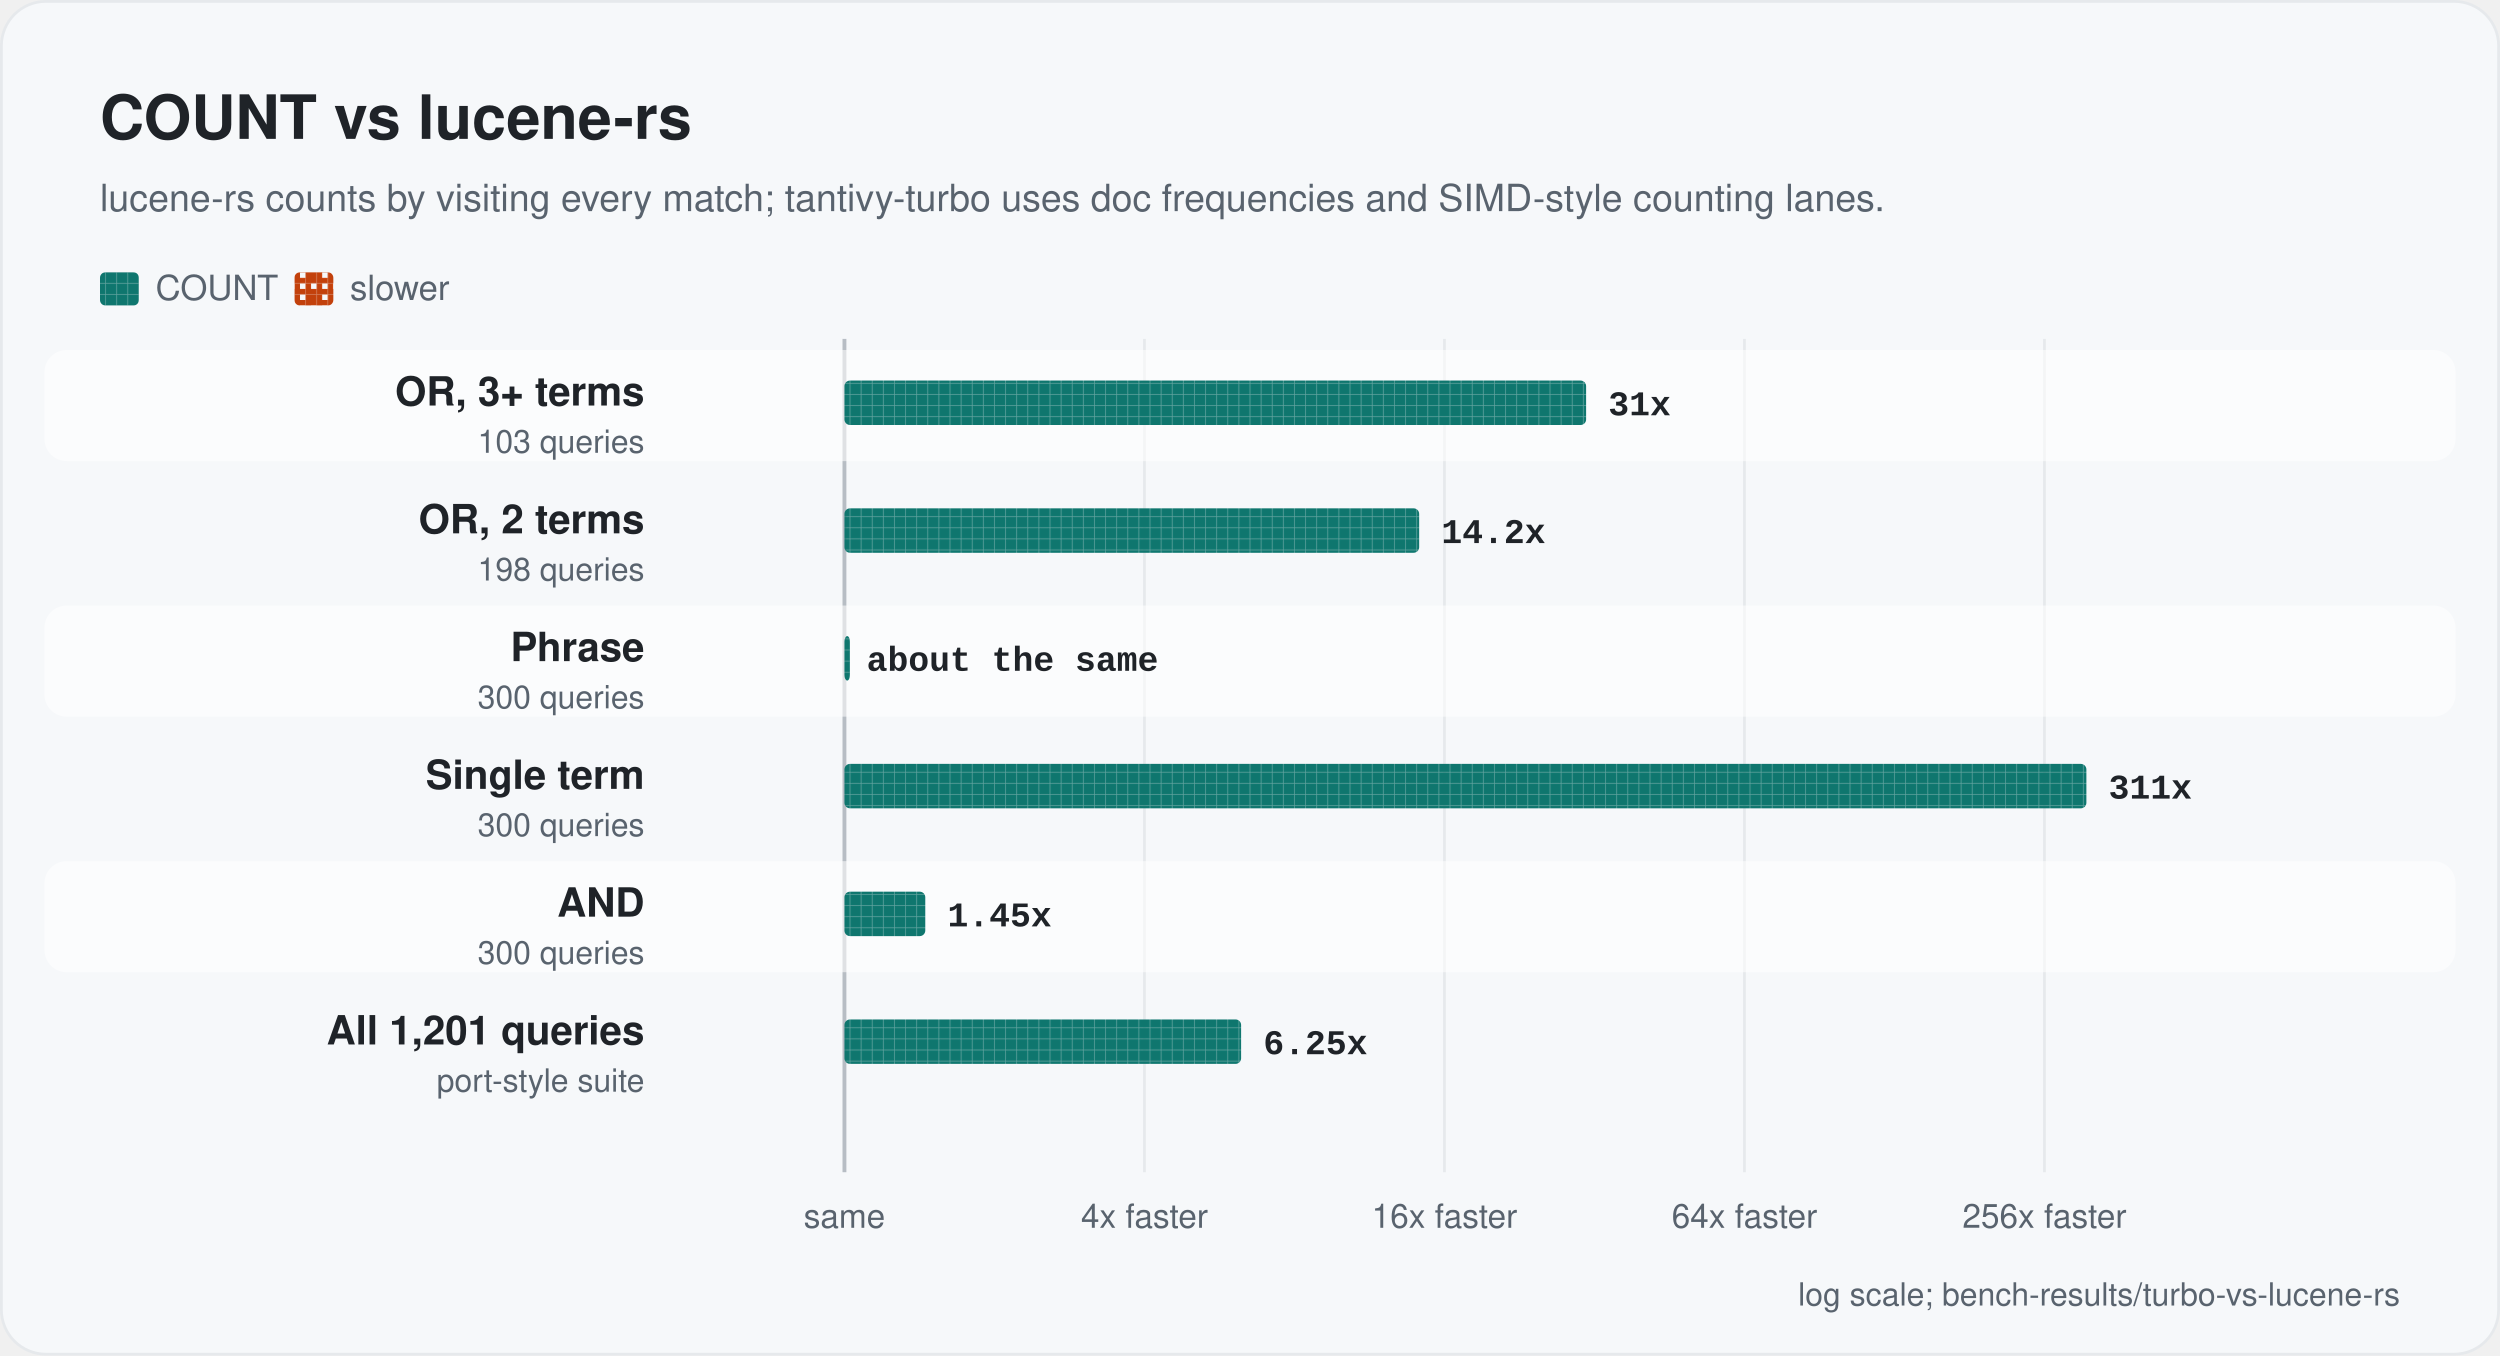
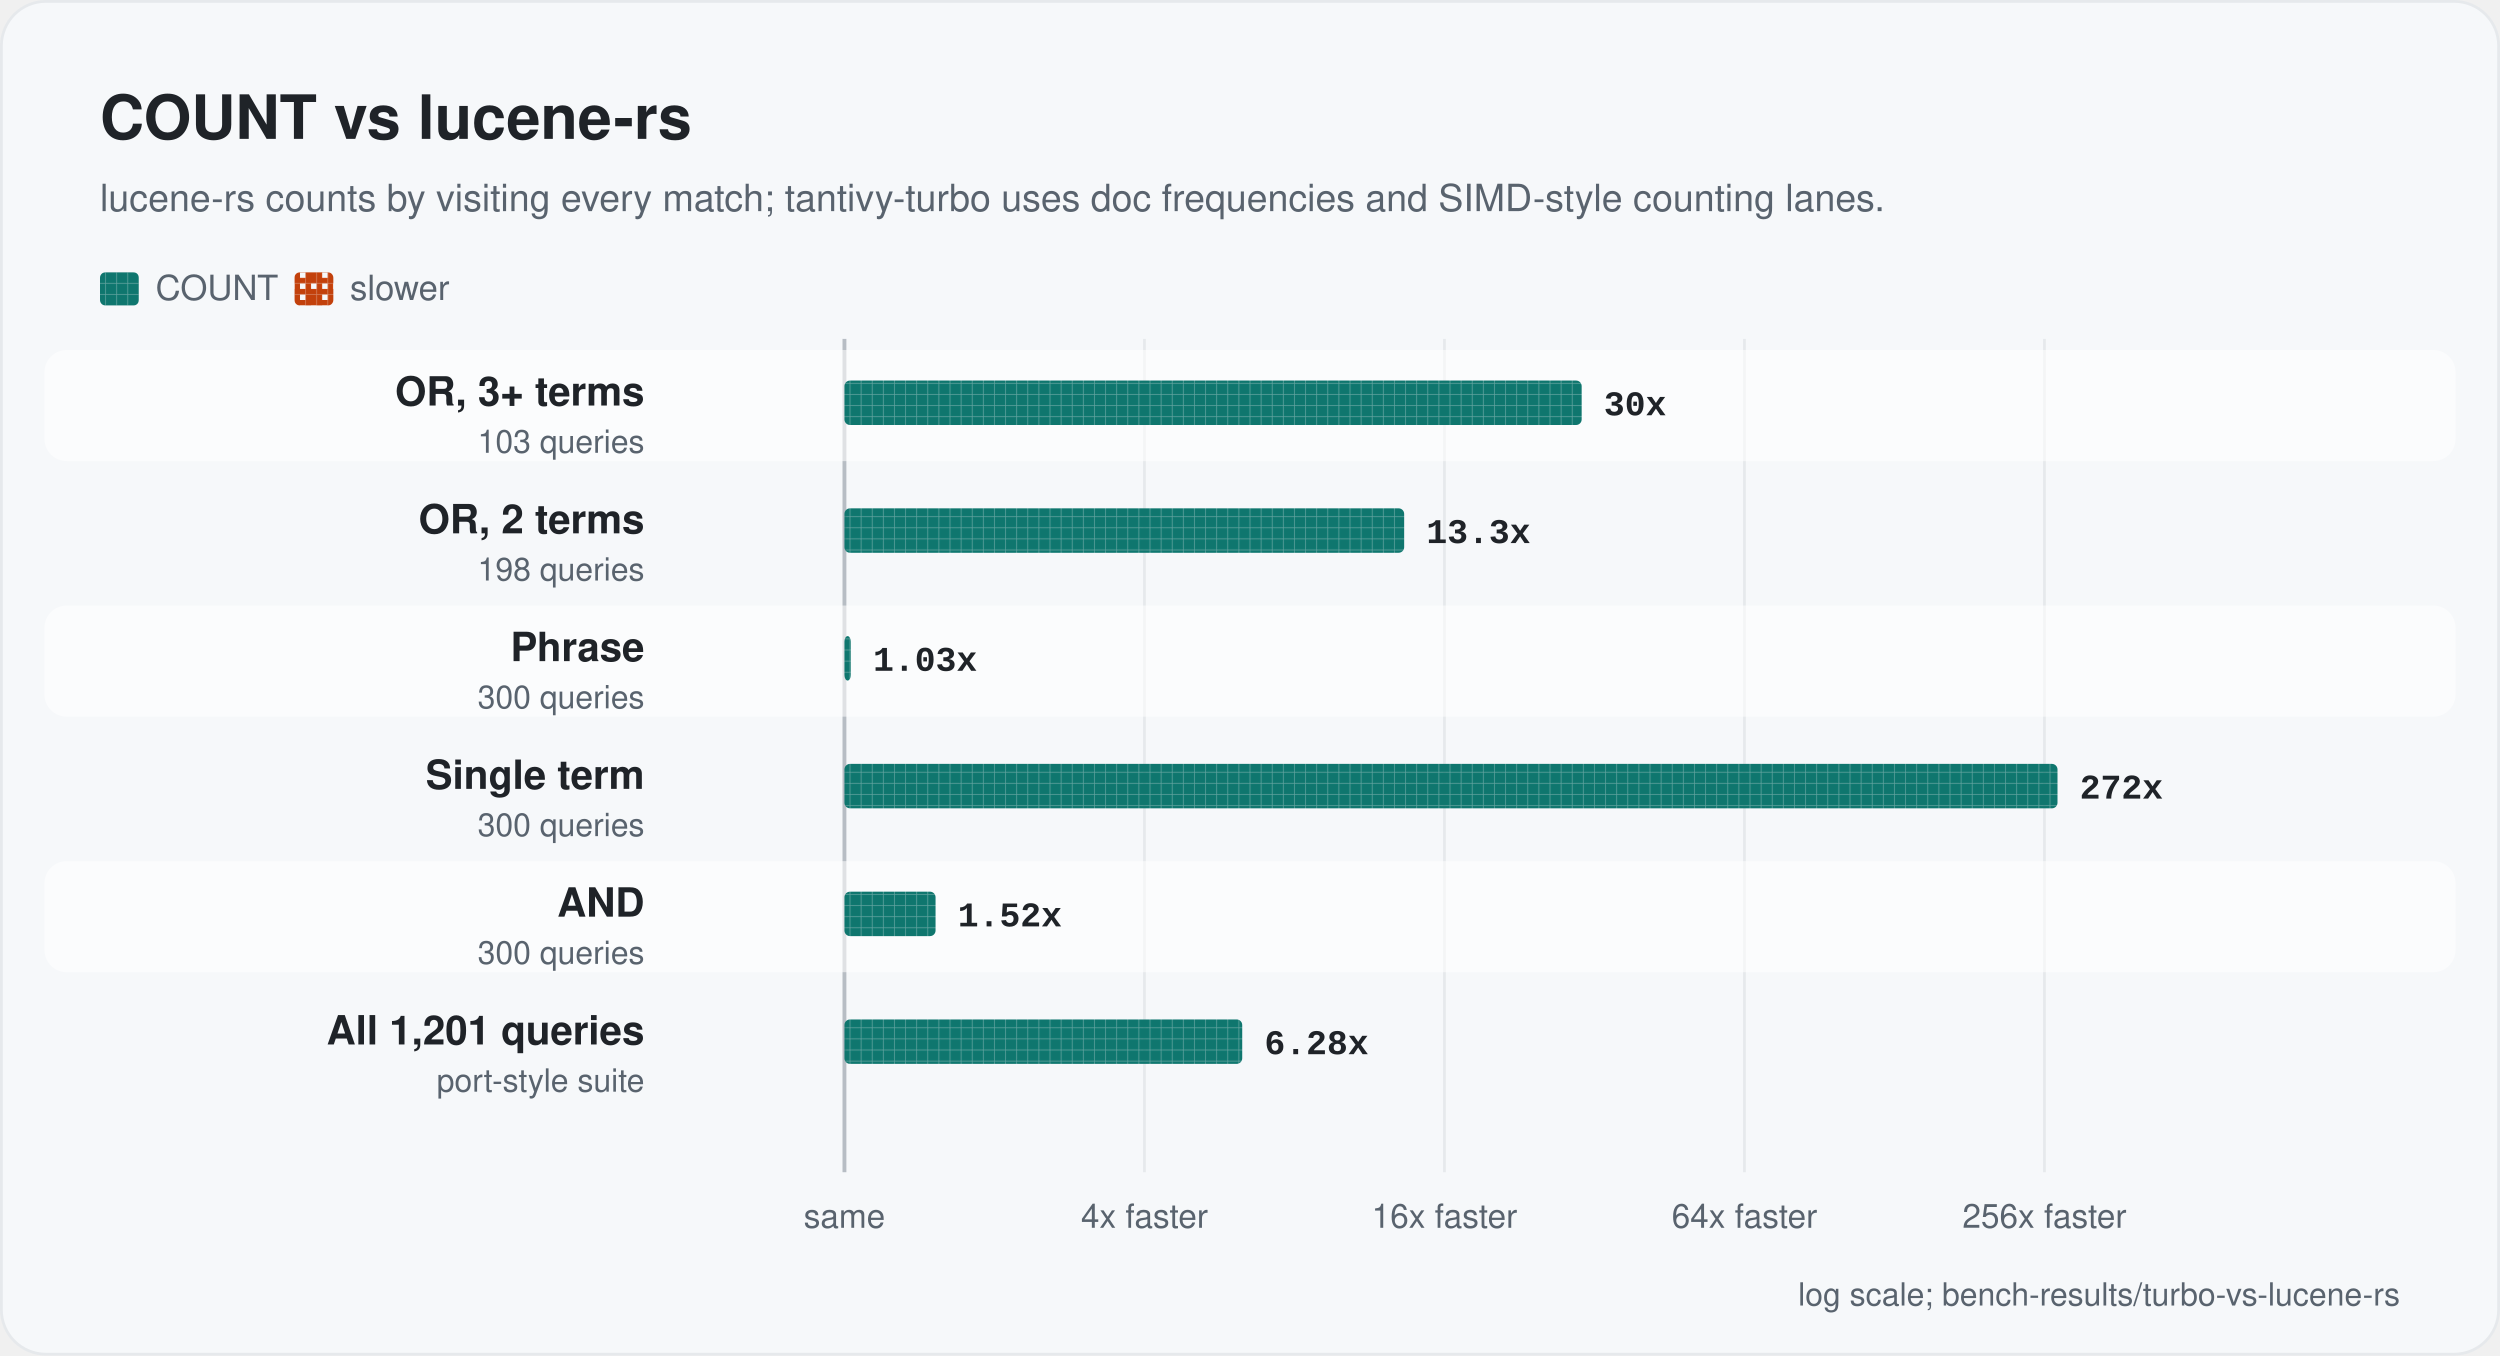
<svg xmlns="http://www.w3.org/2000/svg" width="900" height="488" viewBox="0 0 900 488">
  <defs>
    <pattern id="fast6" width="8" height="8" patternUnits="userSpaceOnUse">
      <rect x="0" y="0" width="2" height="2" fill="#4d7c0f" />
      <rect x="4" y="0" width="2" height="2" fill="#4d7c0f" />
      <rect x="2" y="2" width="2" height="2" fill="#4d7c0f" />
      <rect x="0" y="4" width="2" height="2" fill="#4d7c0f" />
      <rect x="4" y="4" width="2" height="2" fill="#4d7c0f" />
      <rect x="6" y="6" width="2" height="2" fill="#4d7c0f" />
    </pattern>
    <pattern id="fast10" width="8" height="8" patternUnits="userSpaceOnUse">
      <rect x="0" y="0" width="2" height="2" fill="#4d7c0f" />
      <rect x="2" y="0" width="2" height="2" fill="#4d7c0f" />
      <rect x="4" y="0" width="2" height="2" fill="#4d7c0f" />
      <rect x="2" y="2" width="2" height="2" fill="#4d7c0f" />
      <rect x="6" y="2" width="2" height="2" fill="#4d7c0f" />
      <rect x="0" y="4" width="2" height="2" fill="#4d7c0f" />
      <rect x="4" y="4" width="2" height="2" fill="#4d7c0f" />
      <rect x="6" y="4" width="2" height="2" fill="#4d7c0f" />
      <rect x="2" y="6" width="2" height="2" fill="#4d7c0f" />
      <rect x="6" y="6" width="2" height="2" fill="#4d7c0f" />
    </pattern>
    <pattern id="fast13" width="8" height="8" patternUnits="userSpaceOnUse">
      <rect x="0" y="0" width="2" height="2" fill="#4d7c0f" />
      <rect x="2" y="0" width="2" height="2" fill="#4d7c0f" />
      <rect x="4" y="0" width="2" height="2" fill="#4d7c0f" />
      <rect x="6" y="0" width="2" height="2" fill="#4d7c0f" />
      <rect x="0" y="2" width="2" height="2" fill="#4d7c0f" />
      <rect x="2" y="2" width="2" height="2" fill="#4d7c0f" />
      <rect x="6" y="2" width="2" height="2" fill="#4d7c0f" />
      <rect x="0" y="4" width="2" height="2" fill="#4d7c0f" />
      <rect x="2" y="4" width="2" height="2" fill="#4d7c0f" />
      <rect x="4" y="4" width="2" height="2" fill="#4d7c0f" />
      <rect x="6" y="4" width="2" height="2" fill="#4d7c0f" />
      <rect x="2" y="6" width="2" height="2" fill="#4d7c0f" />
      <rect x="6" y="6" width="2" height="2" fill="#4d7c0f" />
    </pattern>
    <pattern id="fast16" width="8" height="8" patternUnits="userSpaceOnUse">
      <rect x="0" y="0" width="2" height="2" fill="#4d7c0f" />
      <rect x="2" y="0" width="2" height="2" fill="#4d7c0f" />
      <rect x="4" y="0" width="2" height="2" fill="#4d7c0f" />
      <rect x="6" y="0" width="2" height="2" fill="#4d7c0f" />
      <rect x="0" y="2" width="2" height="2" fill="#4d7c0f" />
      <rect x="2" y="2" width="2" height="2" fill="#4d7c0f" />
      <rect x="4" y="2" width="2" height="2" fill="#4d7c0f" />
      <rect x="6" y="2" width="2" height="2" fill="#4d7c0f" />
      <rect x="0" y="4" width="2" height="2" fill="#4d7c0f" />
      <rect x="2" y="4" width="2" height="2" fill="#4d7c0f" />
      <rect x="4" y="4" width="2" height="2" fill="#4d7c0f" />
      <rect x="6" y="4" width="2" height="2" fill="#4d7c0f" />
      <rect x="0" y="6" width="2" height="2" fill="#4d7c0f" />
      <rect x="2" y="6" width="2" height="2" fill="#4d7c0f" />
      <rect x="4" y="6" width="2" height="2" fill="#4d7c0f" />
      <rect x="6" y="6" width="2" height="2" fill="#4d7c0f" />
    </pattern>
    <pattern id="fast26" width="8" height="8" patternUnits="userSpaceOnUse">
      <rect x="0" y="0" width="2" height="2" fill="#0f766e" />
      <rect x="4" y="0" width="2" height="2" fill="#0f766e" />
      <rect x="2" y="2" width="2" height="2" fill="#0f766e" />
      <rect x="0" y="4" width="2" height="2" fill="#0f766e" />
      <rect x="4" y="4" width="2" height="2" fill="#0f766e" />
      <rect x="6" y="6" width="2" height="2" fill="#0f766e" />
    </pattern>
    <pattern id="fast210" width="8" height="8" patternUnits="userSpaceOnUse">
      <rect x="0" y="0" width="2" height="2" fill="#0f766e" />
      <rect x="2" y="0" width="2" height="2" fill="#0f766e" />
      <rect x="4" y="0" width="2" height="2" fill="#0f766e" />
      <rect x="2" y="2" width="2" height="2" fill="#0f766e" />
      <rect x="6" y="2" width="2" height="2" fill="#0f766e" />
      <rect x="0" y="4" width="2" height="2" fill="#0f766e" />
      <rect x="4" y="4" width="2" height="2" fill="#0f766e" />
      <rect x="6" y="4" width="2" height="2" fill="#0f766e" />
      <rect x="2" y="6" width="2" height="2" fill="#0f766e" />
      <rect x="6" y="6" width="2" height="2" fill="#0f766e" />
    </pattern>
    <pattern id="fast213" width="8" height="8" patternUnits="userSpaceOnUse">
      <rect x="0" y="0" width="2" height="2" fill="#0f766e" />
      <rect x="2" y="0" width="2" height="2" fill="#0f766e" />
      <rect x="4" y="0" width="2" height="2" fill="#0f766e" />
      <rect x="6" y="0" width="2" height="2" fill="#0f766e" />
      <rect x="0" y="2" width="2" height="2" fill="#0f766e" />
      <rect x="2" y="2" width="2" height="2" fill="#0f766e" />
      <rect x="6" y="2" width="2" height="2" fill="#0f766e" />
      <rect x="0" y="4" width="2" height="2" fill="#0f766e" />
      <rect x="2" y="4" width="2" height="2" fill="#0f766e" />
      <rect x="4" y="4" width="2" height="2" fill="#0f766e" />
      <rect x="6" y="4" width="2" height="2" fill="#0f766e" />
      <rect x="2" y="6" width="2" height="2" fill="#0f766e" />
      <rect x="6" y="6" width="2" height="2" fill="#0f766e" />
    </pattern>
    <pattern id="fast216" width="8" height="8" patternUnits="userSpaceOnUse">
      <rect x="0" y="0" width="2" height="2" fill="#0f766e" />
      <rect x="2" y="0" width="2" height="2" fill="#0f766e" />
      <rect x="4" y="0" width="2" height="2" fill="#0f766e" />
      <rect x="6" y="0" width="2" height="2" fill="#0f766e" />
      <rect x="0" y="2" width="2" height="2" fill="#0f766e" />
      <rect x="2" y="2" width="2" height="2" fill="#0f766e" />
      <rect x="4" y="2" width="2" height="2" fill="#0f766e" />
      <rect x="6" y="2" width="2" height="2" fill="#0f766e" />
      <rect x="0" y="4" width="2" height="2" fill="#0f766e" />
      <rect x="2" y="4" width="2" height="2" fill="#0f766e" />
      <rect x="4" y="4" width="2" height="2" fill="#0f766e" />
      <rect x="6" y="4" width="2" height="2" fill="#0f766e" />
      <rect x="0" y="6" width="2" height="2" fill="#0f766e" />
      <rect x="2" y="6" width="2" height="2" fill="#0f766e" />
      <rect x="4" y="6" width="2" height="2" fill="#0f766e" />
      <rect x="6" y="6" width="2" height="2" fill="#0f766e" />
    </pattern>
    <pattern id="slow6" width="8" height="8" patternUnits="userSpaceOnUse">
      <rect x="0" y="0" width="2" height="2" fill="#c2410c" />
      <rect x="4" y="0" width="2" height="2" fill="#c2410c" />
      <rect x="2" y="2" width="2" height="2" fill="#c2410c" />
      <rect x="0" y="4" width="2" height="2" fill="#c2410c" />
      <rect x="4" y="4" width="2" height="2" fill="#c2410c" />
      <rect x="6" y="6" width="2" height="2" fill="#c2410c" />
    </pattern>
    <pattern id="slow10" width="8" height="8" patternUnits="userSpaceOnUse">
      <rect x="0" y="0" width="2" height="2" fill="#c2410c" />
      <rect x="2" y="0" width="2" height="2" fill="#c2410c" />
      <rect x="4" y="0" width="2" height="2" fill="#c2410c" />
      <rect x="2" y="2" width="2" height="2" fill="#c2410c" />
      <rect x="6" y="2" width="2" height="2" fill="#c2410c" />
      <rect x="0" y="4" width="2" height="2" fill="#c2410c" />
      <rect x="4" y="4" width="2" height="2" fill="#c2410c" />
      <rect x="6" y="4" width="2" height="2" fill="#c2410c" />
      <rect x="2" y="6" width="2" height="2" fill="#c2410c" />
      <rect x="6" y="6" width="2" height="2" fill="#c2410c" />
    </pattern>
    <pattern id="slow13" width="8" height="8" patternUnits="userSpaceOnUse">
      <rect x="0" y="0" width="2" height="2" fill="#c2410c" />
      <rect x="2" y="0" width="2" height="2" fill="#c2410c" />
      <rect x="4" y="0" width="2" height="2" fill="#c2410c" />
      <rect x="6" y="0" width="2" height="2" fill="#c2410c" />
      <rect x="0" y="2" width="2" height="2" fill="#c2410c" />
      <rect x="2" y="2" width="2" height="2" fill="#c2410c" />
      <rect x="6" y="2" width="2" height="2" fill="#c2410c" />
      <rect x="0" y="4" width="2" height="2" fill="#c2410c" />
      <rect x="2" y="4" width="2" height="2" fill="#c2410c" />
      <rect x="4" y="4" width="2" height="2" fill="#c2410c" />
      <rect x="6" y="4" width="2" height="2" fill="#c2410c" />
      <rect x="2" y="6" width="2" height="2" fill="#c2410c" />
      <rect x="6" y="6" width="2" height="2" fill="#c2410c" />
    </pattern>
    <pattern id="slow16" width="8" height="8" patternUnits="userSpaceOnUse">
      <rect x="0" y="0" width="2" height="2" fill="#c2410c" />
      <rect x="2" y="0" width="2" height="2" fill="#c2410c" />
      <rect x="4" y="0" width="2" height="2" fill="#c2410c" />
      <rect x="6" y="0" width="2" height="2" fill="#c2410c" />
      <rect x="0" y="2" width="2" height="2" fill="#c2410c" />
      <rect x="2" y="2" width="2" height="2" fill="#c2410c" />
      <rect x="4" y="2" width="2" height="2" fill="#c2410c" />
      <rect x="6" y="2" width="2" height="2" fill="#c2410c" />
      <rect x="0" y="4" width="2" height="2" fill="#c2410c" />
      <rect x="2" y="4" width="2" height="2" fill="#c2410c" />
      <rect x="4" y="4" width="2" height="2" fill="#c2410c" />
      <rect x="6" y="4" width="2" height="2" fill="#c2410c" />
      <rect x="0" y="6" width="2" height="2" fill="#c2410c" />
      <rect x="2" y="6" width="2" height="2" fill="#c2410c" />
      <rect x="4" y="6" width="2" height="2" fill="#c2410c" />
      <rect x="6" y="6" width="2" height="2" fill="#c2410c" />
    </pattern>
    <pattern id="neutral6" width="8" height="8" patternUnits="userSpaceOnUse">
      <rect x="0" y="0" width="2" height="2" fill="#8c959f" />
      <rect x="4" y="0" width="2" height="2" fill="#8c959f" />
      <rect x="2" y="2" width="2" height="2" fill="#8c959f" />
      <rect x="0" y="4" width="2" height="2" fill="#8c959f" />
      <rect x="4" y="4" width="2" height="2" fill="#8c959f" />
      <rect x="6" y="6" width="2" height="2" fill="#8c959f" />
    </pattern>
    <pattern id="neutral10" width="8" height="8" patternUnits="userSpaceOnUse">
      <rect x="0" y="0" width="2" height="2" fill="#8c959f" />
      <rect x="2" y="0" width="2" height="2" fill="#8c959f" />
      <rect x="4" y="0" width="2" height="2" fill="#8c959f" />
      <rect x="2" y="2" width="2" height="2" fill="#8c959f" />
      <rect x="6" y="2" width="2" height="2" fill="#8c959f" />
      <rect x="0" y="4" width="2" height="2" fill="#8c959f" />
      <rect x="4" y="4" width="2" height="2" fill="#8c959f" />
      <rect x="6" y="4" width="2" height="2" fill="#8c959f" />
      <rect x="2" y="6" width="2" height="2" fill="#8c959f" />
      <rect x="6" y="6" width="2" height="2" fill="#8c959f" />
    </pattern>
    <pattern id="neutral13" width="8" height="8" patternUnits="userSpaceOnUse">
      <rect x="0" y="0" width="2" height="2" fill="#8c959f" />
      <rect x="2" y="0" width="2" height="2" fill="#8c959f" />
      <rect x="4" y="0" width="2" height="2" fill="#8c959f" />
      <rect x="6" y="0" width="2" height="2" fill="#8c959f" />
      <rect x="0" y="2" width="2" height="2" fill="#8c959f" />
      <rect x="2" y="2" width="2" height="2" fill="#8c959f" />
      <rect x="6" y="2" width="2" height="2" fill="#8c959f" />
      <rect x="0" y="4" width="2" height="2" fill="#8c959f" />
      <rect x="2" y="4" width="2" height="2" fill="#8c959f" />
      <rect x="4" y="4" width="2" height="2" fill="#8c959f" />
      <rect x="6" y="4" width="2" height="2" fill="#8c959f" />
      <rect x="2" y="6" width="2" height="2" fill="#8c959f" />
      <rect x="6" y="6" width="2" height="2" fill="#8c959f" />
    </pattern>
    <pattern id="neutral16" width="8" height="8" patternUnits="userSpaceOnUse">
      <rect x="0" y="0" width="2" height="2" fill="#8c959f" />
      <rect x="2" y="0" width="2" height="2" fill="#8c959f" />
      <rect x="4" y="0" width="2" height="2" fill="#8c959f" />
      <rect x="6" y="0" width="2" height="2" fill="#8c959f" />
      <rect x="0" y="2" width="2" height="2" fill="#8c959f" />
      <rect x="2" y="2" width="2" height="2" fill="#8c959f" />
      <rect x="4" y="2" width="2" height="2" fill="#8c959f" />
      <rect x="6" y="2" width="2" height="2" fill="#8c959f" />
      <rect x="0" y="4" width="2" height="2" fill="#8c959f" />
      <rect x="2" y="4" width="2" height="2" fill="#8c959f" />
      <rect x="4" y="4" width="2" height="2" fill="#8c959f" />
      <rect x="6" y="4" width="2" height="2" fill="#8c959f" />
      <rect x="0" y="6" width="2" height="2" fill="#8c959f" />
      <rect x="2" y="6" width="2" height="2" fill="#8c959f" />
      <rect x="4" y="6" width="2" height="2" fill="#8c959f" />
      <rect x="6" y="6" width="2" height="2" fill="#8c959f" />
    </pattern>
    <pattern id="ink6" width="8" height="8" patternUnits="userSpaceOnUse">
      <rect x="0" y="0" width="2" height="2" fill="#1f2328" />
      <rect x="4" y="0" width="2" height="2" fill="#1f2328" />
      <rect x="2" y="2" width="2" height="2" fill="#1f2328" />
      <rect x="0" y="4" width="2" height="2" fill="#1f2328" />
      <rect x="4" y="4" width="2" height="2" fill="#1f2328" />
      <rect x="6" y="6" width="2" height="2" fill="#1f2328" />
    </pattern>
    <pattern id="ink10" width="8" height="8" patternUnits="userSpaceOnUse">
      <rect x="0" y="0" width="2" height="2" fill="#1f2328" />
      <rect x="2" y="0" width="2" height="2" fill="#1f2328" />
      <rect x="4" y="0" width="2" height="2" fill="#1f2328" />
      <rect x="2" y="2" width="2" height="2" fill="#1f2328" />
      <rect x="6" y="2" width="2" height="2" fill="#1f2328" />
      <rect x="0" y="4" width="2" height="2" fill="#1f2328" />
      <rect x="4" y="4" width="2" height="2" fill="#1f2328" />
      <rect x="6" y="4" width="2" height="2" fill="#1f2328" />
      <rect x="2" y="6" width="2" height="2" fill="#1f2328" />
      <rect x="6" y="6" width="2" height="2" fill="#1f2328" />
    </pattern>
    <pattern id="ink13" width="8" height="8" patternUnits="userSpaceOnUse">
      <rect x="0" y="0" width="2" height="2" fill="#1f2328" />
      <rect x="2" y="0" width="2" height="2" fill="#1f2328" />
      <rect x="4" y="0" width="2" height="2" fill="#1f2328" />
      <rect x="6" y="0" width="2" height="2" fill="#1f2328" />
      <rect x="0" y="2" width="2" height="2" fill="#1f2328" />
      <rect x="2" y="2" width="2" height="2" fill="#1f2328" />
      <rect x="6" y="2" width="2" height="2" fill="#1f2328" />
      <rect x="0" y="4" width="2" height="2" fill="#1f2328" />
      <rect x="2" y="4" width="2" height="2" fill="#1f2328" />
      <rect x="4" y="4" width="2" height="2" fill="#1f2328" />
      <rect x="6" y="4" width="2" height="2" fill="#1f2328" />
      <rect x="2" y="6" width="2" height="2" fill="#1f2328" />
      <rect x="6" y="6" width="2" height="2" fill="#1f2328" />
    </pattern>
    <pattern id="ink16" width="8" height="8" patternUnits="userSpaceOnUse">
      <rect x="0" y="0" width="2" height="2" fill="#1f2328" />
      <rect x="2" y="0" width="2" height="2" fill="#1f2328" />
      <rect x="4" y="0" width="2" height="2" fill="#1f2328" />
      <rect x="6" y="0" width="2" height="2" fill="#1f2328" />
      <rect x="0" y="2" width="2" height="2" fill="#1f2328" />
      <rect x="2" y="2" width="2" height="2" fill="#1f2328" />
      <rect x="4" y="2" width="2" height="2" fill="#1f2328" />
      <rect x="6" y="2" width="2" height="2" fill="#1f2328" />
      <rect x="0" y="4" width="2" height="2" fill="#1f2328" />
      <rect x="2" y="4" width="2" height="2" fill="#1f2328" />
      <rect x="4" y="4" width="2" height="2" fill="#1f2328" />
      <rect x="6" y="4" width="2" height="2" fill="#1f2328" />
      <rect x="0" y="6" width="2" height="2" fill="#1f2328" />
      <rect x="2" y="6" width="2" height="2" fill="#1f2328" />
      <rect x="4" y="6" width="2" height="2" fill="#1f2328" />
      <rect x="6" y="6" width="2" height="2" fill="#1f2328" />
    </pattern>
  </defs>
  <rect x="0.5" y="0.5" width="899" height="487" rx="16" fill="#f6f8fa" stroke="#e6e9ec" />
  <text x="36.0" y="50.0" font-size="22" font-weight="650" fill="#1f2328" text-anchor="start" font-family="-apple-system, BlinkMacSystemFont, 'Segoe UI', Helvetica, Arial, sans-serif" opacity="1">COUNT vs lucene-rs</text>
  <text x="36.0" y="76.0" font-size="13.5" font-weight="400" fill="#59636e" text-anchor="start" font-family="-apple-system, BlinkMacSystemFont, 'Segoe UI', Helvetica, Arial, sans-serif" opacity="1">lucene-rs counts by visiting every match; tantivy-turbo uses doc frequencies and SIMD-style counting lanes.</text>
  <rect x="36" y="98" width="14" height="12" rx="2" fill="url(#fast216)" />
  <text x="56.0" y="108.0" font-size="12.5" font-weight="400" fill="#59636e" text-anchor="start" font-family="-apple-system, BlinkMacSystemFont, 'Segoe UI', Helvetica, Arial, sans-serif" opacity="1">COUNT</text>
  <rect x="106.0" y="98" width="14" height="12" rx="2" fill="url(#slow13)" />
  <text x="126.0" y="108.0" font-size="12.5" font-weight="400" fill="#59636e" text-anchor="start" font-family="-apple-system, BlinkMacSystemFont, 'Segoe UI', Helvetica, Arial, sans-serif" opacity="1">slower</text>
  <line x1="304.0" y1="122" x2="304.0" y2="422" stroke="#b7bdc4" stroke-width="1.4" />
  <text x="304.0" y="442.0" font-size="12" font-weight="400" fill="#59636e" text-anchor="middle" font-family="-apple-system, BlinkMacSystemFont, 'Segoe UI', Helvetica, Arial, sans-serif" opacity="1">same</text>
  <line x1="412.0" y1="122" x2="412.0" y2="422" stroke="#e6e9ec" stroke-width="1" />
  <text x="412.0" y="442.0" font-size="12" font-weight="400" fill="#59636e" text-anchor="middle" font-family="-apple-system, BlinkMacSystemFont, 'Segoe UI', Helvetica, Arial, sans-serif" opacity="1">4x faster</text>
  <line x1="520.0" y1="122" x2="520.0" y2="422" stroke="#e6e9ec" stroke-width="1" />
  <text x="520.0" y="442.0" font-size="12" font-weight="400" fill="#59636e" text-anchor="middle" font-family="-apple-system, BlinkMacSystemFont, 'Segoe UI', Helvetica, Arial, sans-serif" opacity="1">16x faster</text>
  <line x1="628.0" y1="122" x2="628.0" y2="422" stroke="#e6e9ec" stroke-width="1" />
  <text x="628.0" y="442.0" font-size="12" font-weight="400" fill="#59636e" text-anchor="middle" font-family="-apple-system, BlinkMacSystemFont, 'Segoe UI', Helvetica, Arial, sans-serif" opacity="1">64x faster</text>
  <line x1="736.0" y1="122" x2="736.0" y2="422" stroke="#e6e9ec" stroke-width="1" />
  <text x="736.0" y="442.0" font-size="12" font-weight="400" fill="#59636e" text-anchor="middle" font-family="-apple-system, BlinkMacSystemFont, 'Segoe UI', Helvetica, Arial, sans-serif" opacity="1">256x faster</text>
  <rect x="16" y="126" width="868" height="40" rx="8" fill="#ffffff" opacity="0.55" />
  <text x="232.0" y="146.0" font-size="14.5" font-weight="550" fill="#1f2328" text-anchor="end" font-family="-apple-system, BlinkMacSystemFont, 'Segoe UI', Helvetica, Arial, sans-serif" opacity="1">OR, 3+ terms</text>
  <text x="232.0" y="163.0" font-size="11.5" font-weight="400" fill="#59636e" text-anchor="end" font-family="-apple-system, BlinkMacSystemFont, 'Segoe UI', Helvetica, Arial, sans-serif" opacity="1">103 queries</text>
-   <rect x="304.0" y="137" width="267.0" height="16" rx="2" fill="url(#fast216)" />
-   <text x="579.0" y="149.5" font-size="12.5" font-weight="600" fill="#1f2328" text-anchor="start" font-family="ui-monospace, SFMono-Regular, Menlo, Consolas, 'Liberation Mono', monospace" opacity="1">31x</text>
+   <rect x="304.0" y="137" width="265.4" height="16" rx="2" fill="url(#fast216)" />
+   <text x="577.4" y="149.5" font-size="12.5" font-weight="600" fill="#1f2328" text-anchor="start" font-family="ui-monospace, SFMono-Regular, Menlo, Consolas, 'Liberation Mono', monospace" opacity="1">30x</text>
  <text x="232.0" y="192.0" font-size="14.5" font-weight="550" fill="#1f2328" text-anchor="end" font-family="-apple-system, BlinkMacSystemFont, 'Segoe UI', Helvetica, Arial, sans-serif" opacity="1">OR, 2 terms</text>
  <text x="232.0" y="209.0" font-size="11.5" font-weight="400" fill="#59636e" text-anchor="end" font-family="-apple-system, BlinkMacSystemFont, 'Segoe UI', Helvetica, Arial, sans-serif" opacity="1">198 queries</text>
-   <rect x="304.0" y="183" width="206.9" height="16" rx="2" fill="url(#fast216)" />
-   <text x="518.9" y="195.5" font-size="12.5" font-weight="600" fill="#1f2328" text-anchor="start" font-family="ui-monospace, SFMono-Regular, Menlo, Consolas, 'Liberation Mono', monospace" opacity="1">14.2x</text>
+   <rect x="304.0" y="183" width="201.5" height="16" rx="2" fill="url(#fast216)" />
+   <text x="513.5" y="195.5" font-size="12.5" font-weight="600" fill="#1f2328" text-anchor="start" font-family="ui-monospace, SFMono-Regular, Menlo, Consolas, 'Liberation Mono', monospace" opacity="1">13.3x</text>
  <rect x="16" y="218" width="868" height="40" rx="8" fill="#ffffff" opacity="0.55" />
  <text x="232.0" y="238.0" font-size="14.5" font-weight="550" fill="#1f2328" text-anchor="end" font-family="-apple-system, BlinkMacSystemFont, 'Segoe UI', Helvetica, Arial, sans-serif" opacity="1">Phrase</text>
  <text x="232.0" y="255.0" font-size="11.5" font-weight="400" fill="#59636e" text-anchor="end" font-family="-apple-system, BlinkMacSystemFont, 'Segoe UI', Helvetica, Arial, sans-serif" opacity="1">300 queries</text>
-   <rect x="304.0" y="229" width="2.0" height="16" rx="2" fill="url(#fast216)" />
-   <text x="312.0" y="241.5" font-size="12.5" font-weight="600" fill="#1f2328" text-anchor="start" font-family="ui-monospace, SFMono-Regular, Menlo, Consolas, 'Liberation Mono', monospace" opacity="1">about the same</text>
+   <rect x="304.0" y="229" width="2.3" height="16" rx="2" fill="url(#fast216)" />
+   <text x="314.3" y="241.5" font-size="12.5" font-weight="600" fill="#1f2328" text-anchor="start" font-family="ui-monospace, SFMono-Regular, Menlo, Consolas, 'Liberation Mono', monospace" opacity="1">1.03x</text>
  <text x="232.0" y="284.0" font-size="14.5" font-weight="550" fill="#1f2328" text-anchor="end" font-family="-apple-system, BlinkMacSystemFont, 'Segoe UI', Helvetica, Arial, sans-serif" opacity="1">Single term</text>
  <text x="232.0" y="301.0" font-size="11.5" font-weight="400" fill="#59636e" text-anchor="end" font-family="-apple-system, BlinkMacSystemFont, 'Segoe UI', Helvetica, Arial, sans-serif" opacity="1">300 queries</text>
-   <rect x="304.0" y="275" width="447.1" height="16" rx="2" fill="url(#fast216)" />
-   <text x="759.1" y="287.5" font-size="12.5" font-weight="600" fill="#1f2328" text-anchor="start" font-family="ui-monospace, SFMono-Regular, Menlo, Consolas, 'Liberation Mono', monospace" opacity="1">311x</text>
+   <rect x="304.0" y="275" width="436.7" height="16" rx="2" fill="url(#fast216)" />
+   <text x="748.7" y="287.5" font-size="12.5" font-weight="600" fill="#1f2328" text-anchor="start" font-family="ui-monospace, SFMono-Regular, Menlo, Consolas, 'Liberation Mono', monospace" opacity="1">272x</text>
  <rect x="16" y="310" width="868" height="40" rx="8" fill="#ffffff" opacity="0.55" />
  <text x="232.0" y="330.0" font-size="14.5" font-weight="550" fill="#1f2328" text-anchor="end" font-family="-apple-system, BlinkMacSystemFont, 'Segoe UI', Helvetica, Arial, sans-serif" opacity="1">AND</text>
  <text x="232.0" y="347.0" font-size="11.5" font-weight="400" fill="#59636e" text-anchor="end" font-family="-apple-system, BlinkMacSystemFont, 'Segoe UI', Helvetica, Arial, sans-serif" opacity="1">300 queries</text>
-   <rect x="304.0" y="321" width="29.1" height="16" rx="2" fill="url(#fast216)" />
-   <text x="341.1" y="333.5" font-size="12.5" font-weight="600" fill="#1f2328" text-anchor="start" font-family="ui-monospace, SFMono-Regular, Menlo, Consolas, 'Liberation Mono', monospace" opacity="1">1.45x</text>
+   <rect x="304.0" y="321" width="32.8" height="16" rx="2" fill="url(#fast216)" />
+   <text x="344.8" y="333.5" font-size="12.5" font-weight="600" fill="#1f2328" text-anchor="start" font-family="ui-monospace, SFMono-Regular, Menlo, Consolas, 'Liberation Mono', monospace" opacity="1">1.52x</text>
  <text x="232.0" y="376.0" font-size="14.5" font-weight="550" fill="#1f2328" text-anchor="end" font-family="-apple-system, BlinkMacSystemFont, 'Segoe UI', Helvetica, Arial, sans-serif" opacity="1">All 1,201 queries</text>
  <text x="232.0" y="393.0" font-size="11.5" font-weight="400" fill="#59636e" text-anchor="end" font-family="-apple-system, BlinkMacSystemFont, 'Segoe UI', Helvetica, Arial, sans-serif" opacity="1">port-style suite</text>
-   <rect x="304.0" y="367" width="142.8" height="16" rx="2" fill="url(#fast216)" />
-   <text x="454.8" y="379.5" font-size="12.5" font-weight="600" fill="#1f2328" text-anchor="start" font-family="ui-monospace, SFMono-Regular, Menlo, Consolas, 'Liberation Mono', monospace" opacity="1">6.25x</text>
+   <rect x="304.0" y="367" width="143.2" height="16" rx="2" fill="url(#fast216)" />
+   <text x="455.2" y="379.5" font-size="12.5" font-weight="600" fill="#1f2328" text-anchor="start" font-family="ui-monospace, SFMono-Regular, Menlo, Consolas, 'Liberation Mono', monospace" opacity="1">6.28x</text>
  <text x="864.0" y="470.0" font-size="11.5" font-weight="400" fill="#59636e" text-anchor="end" font-family="-apple-system, BlinkMacSystemFont, 'Segoe UI', Helvetica, Arial, sans-serif" opacity="1">log scale; bench-results/turbo-vs-lucene-rs</text>
</svg>
